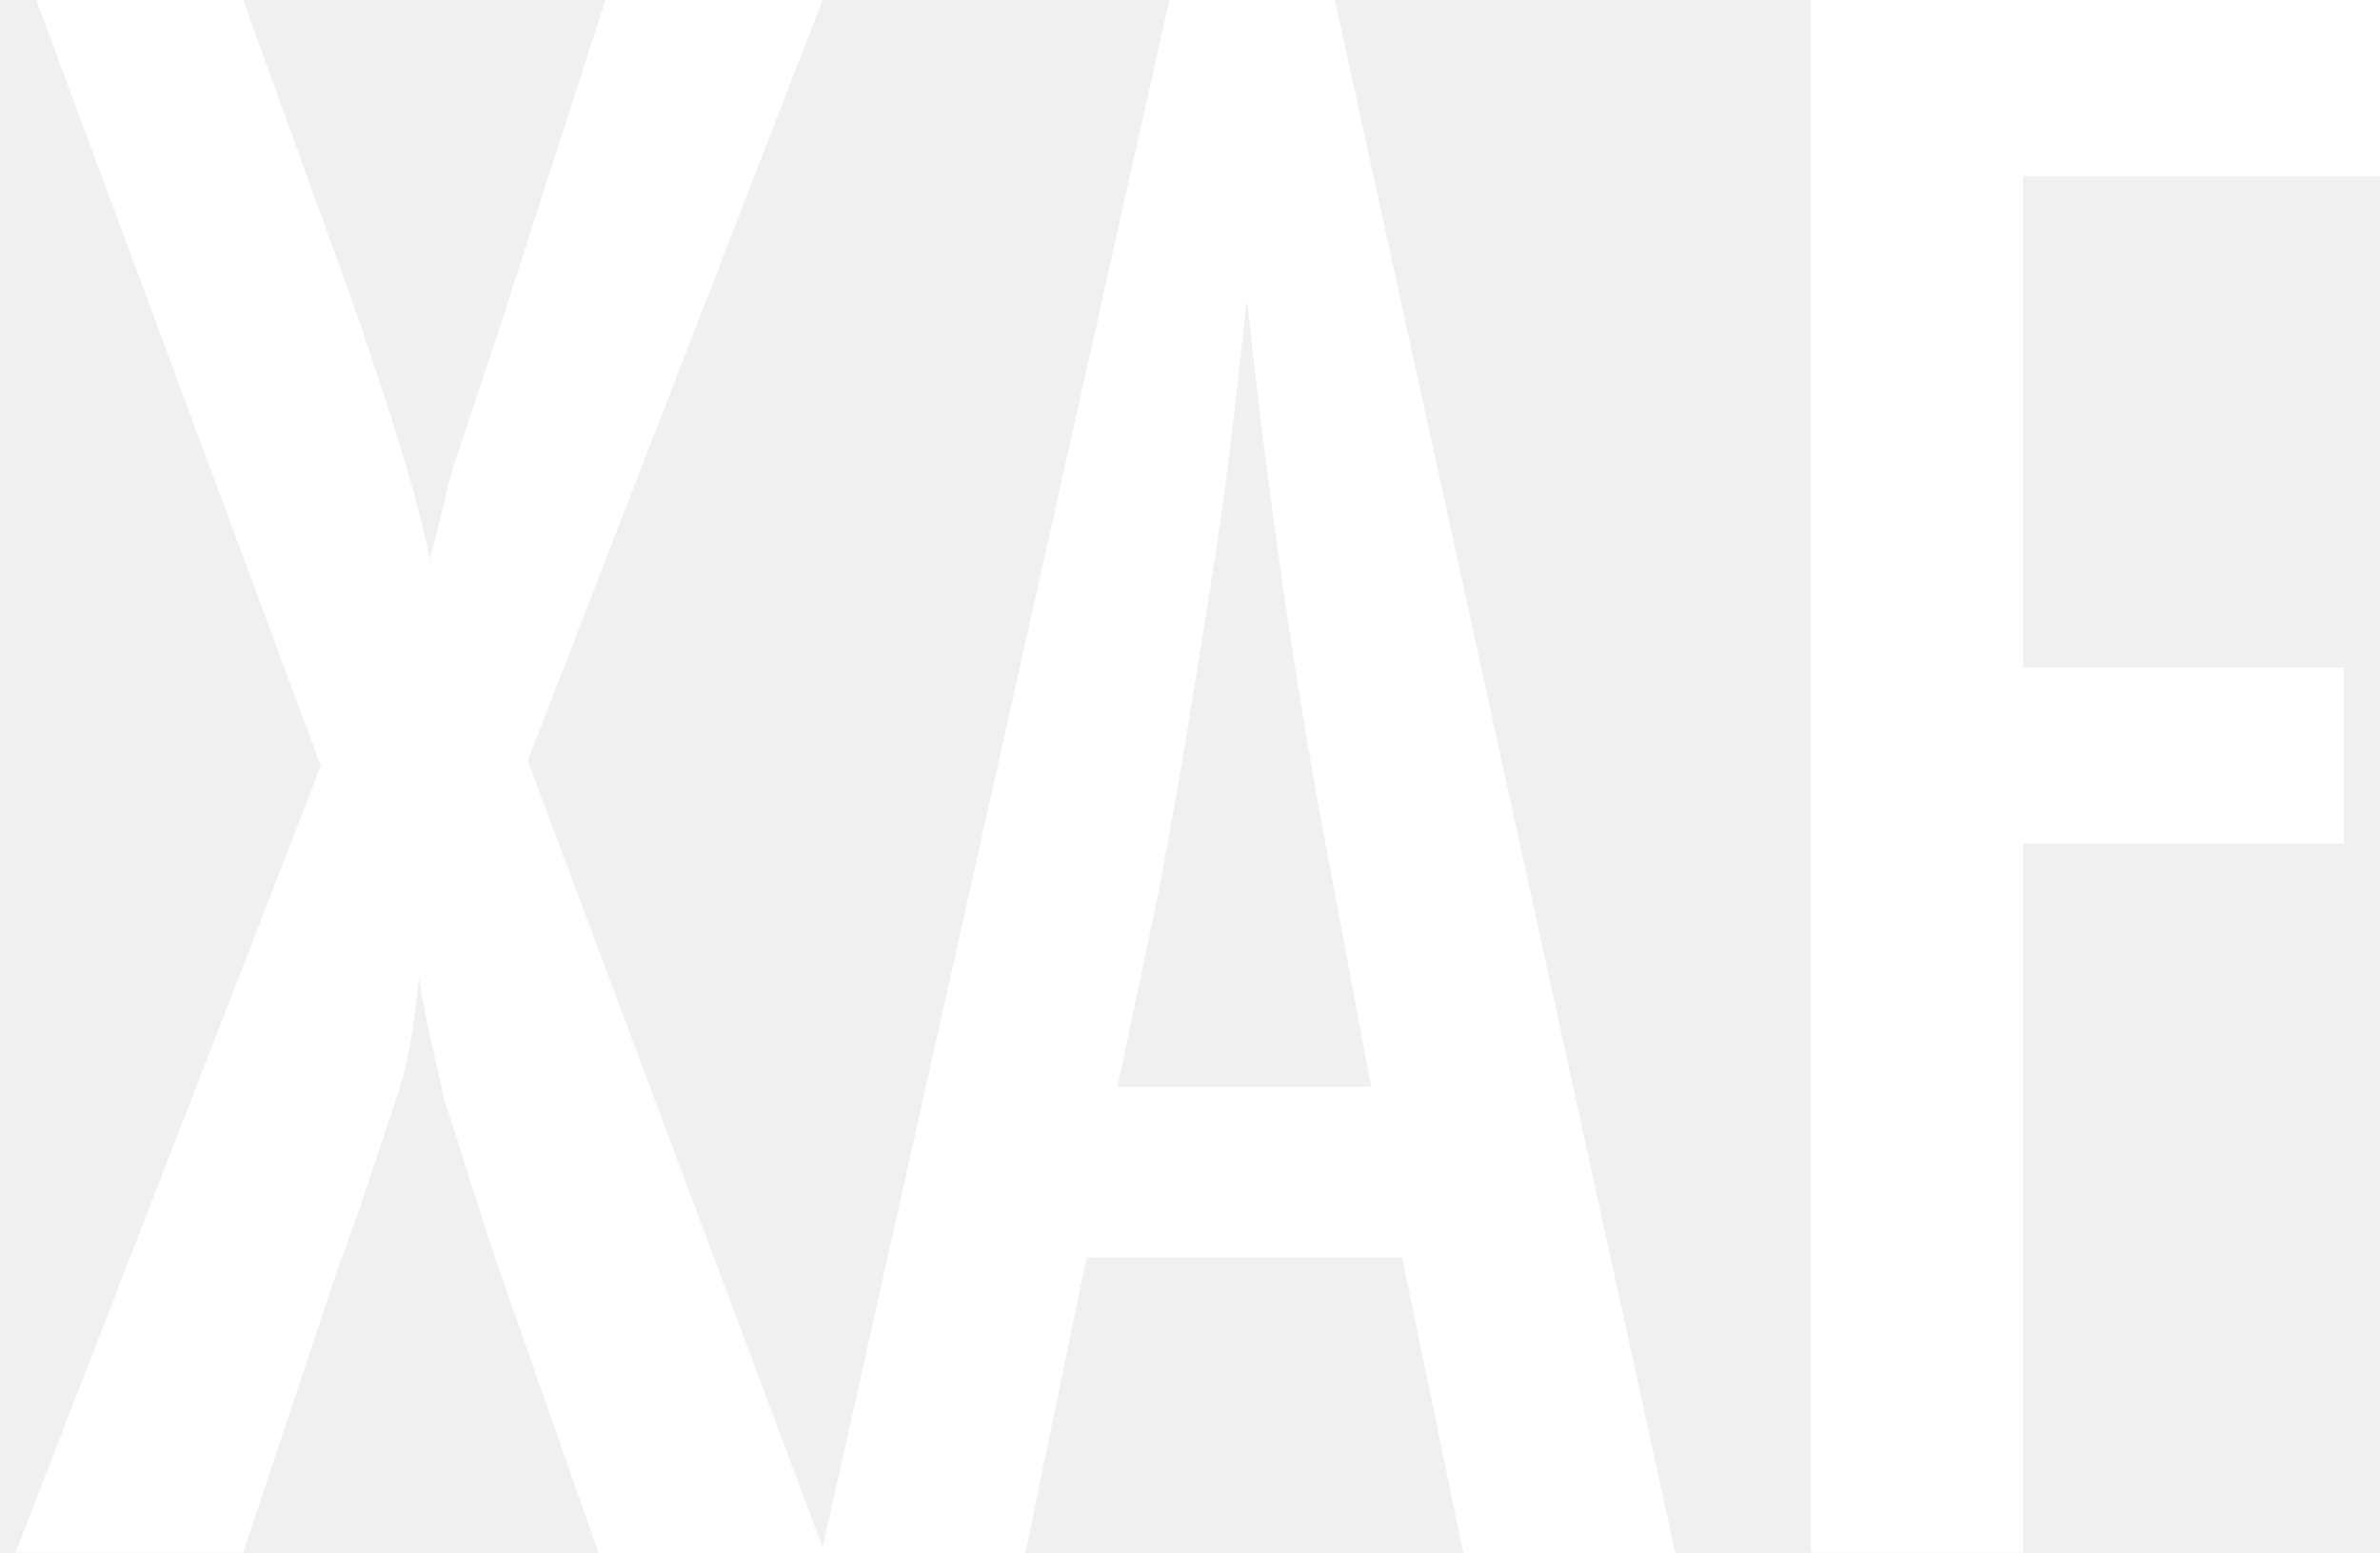
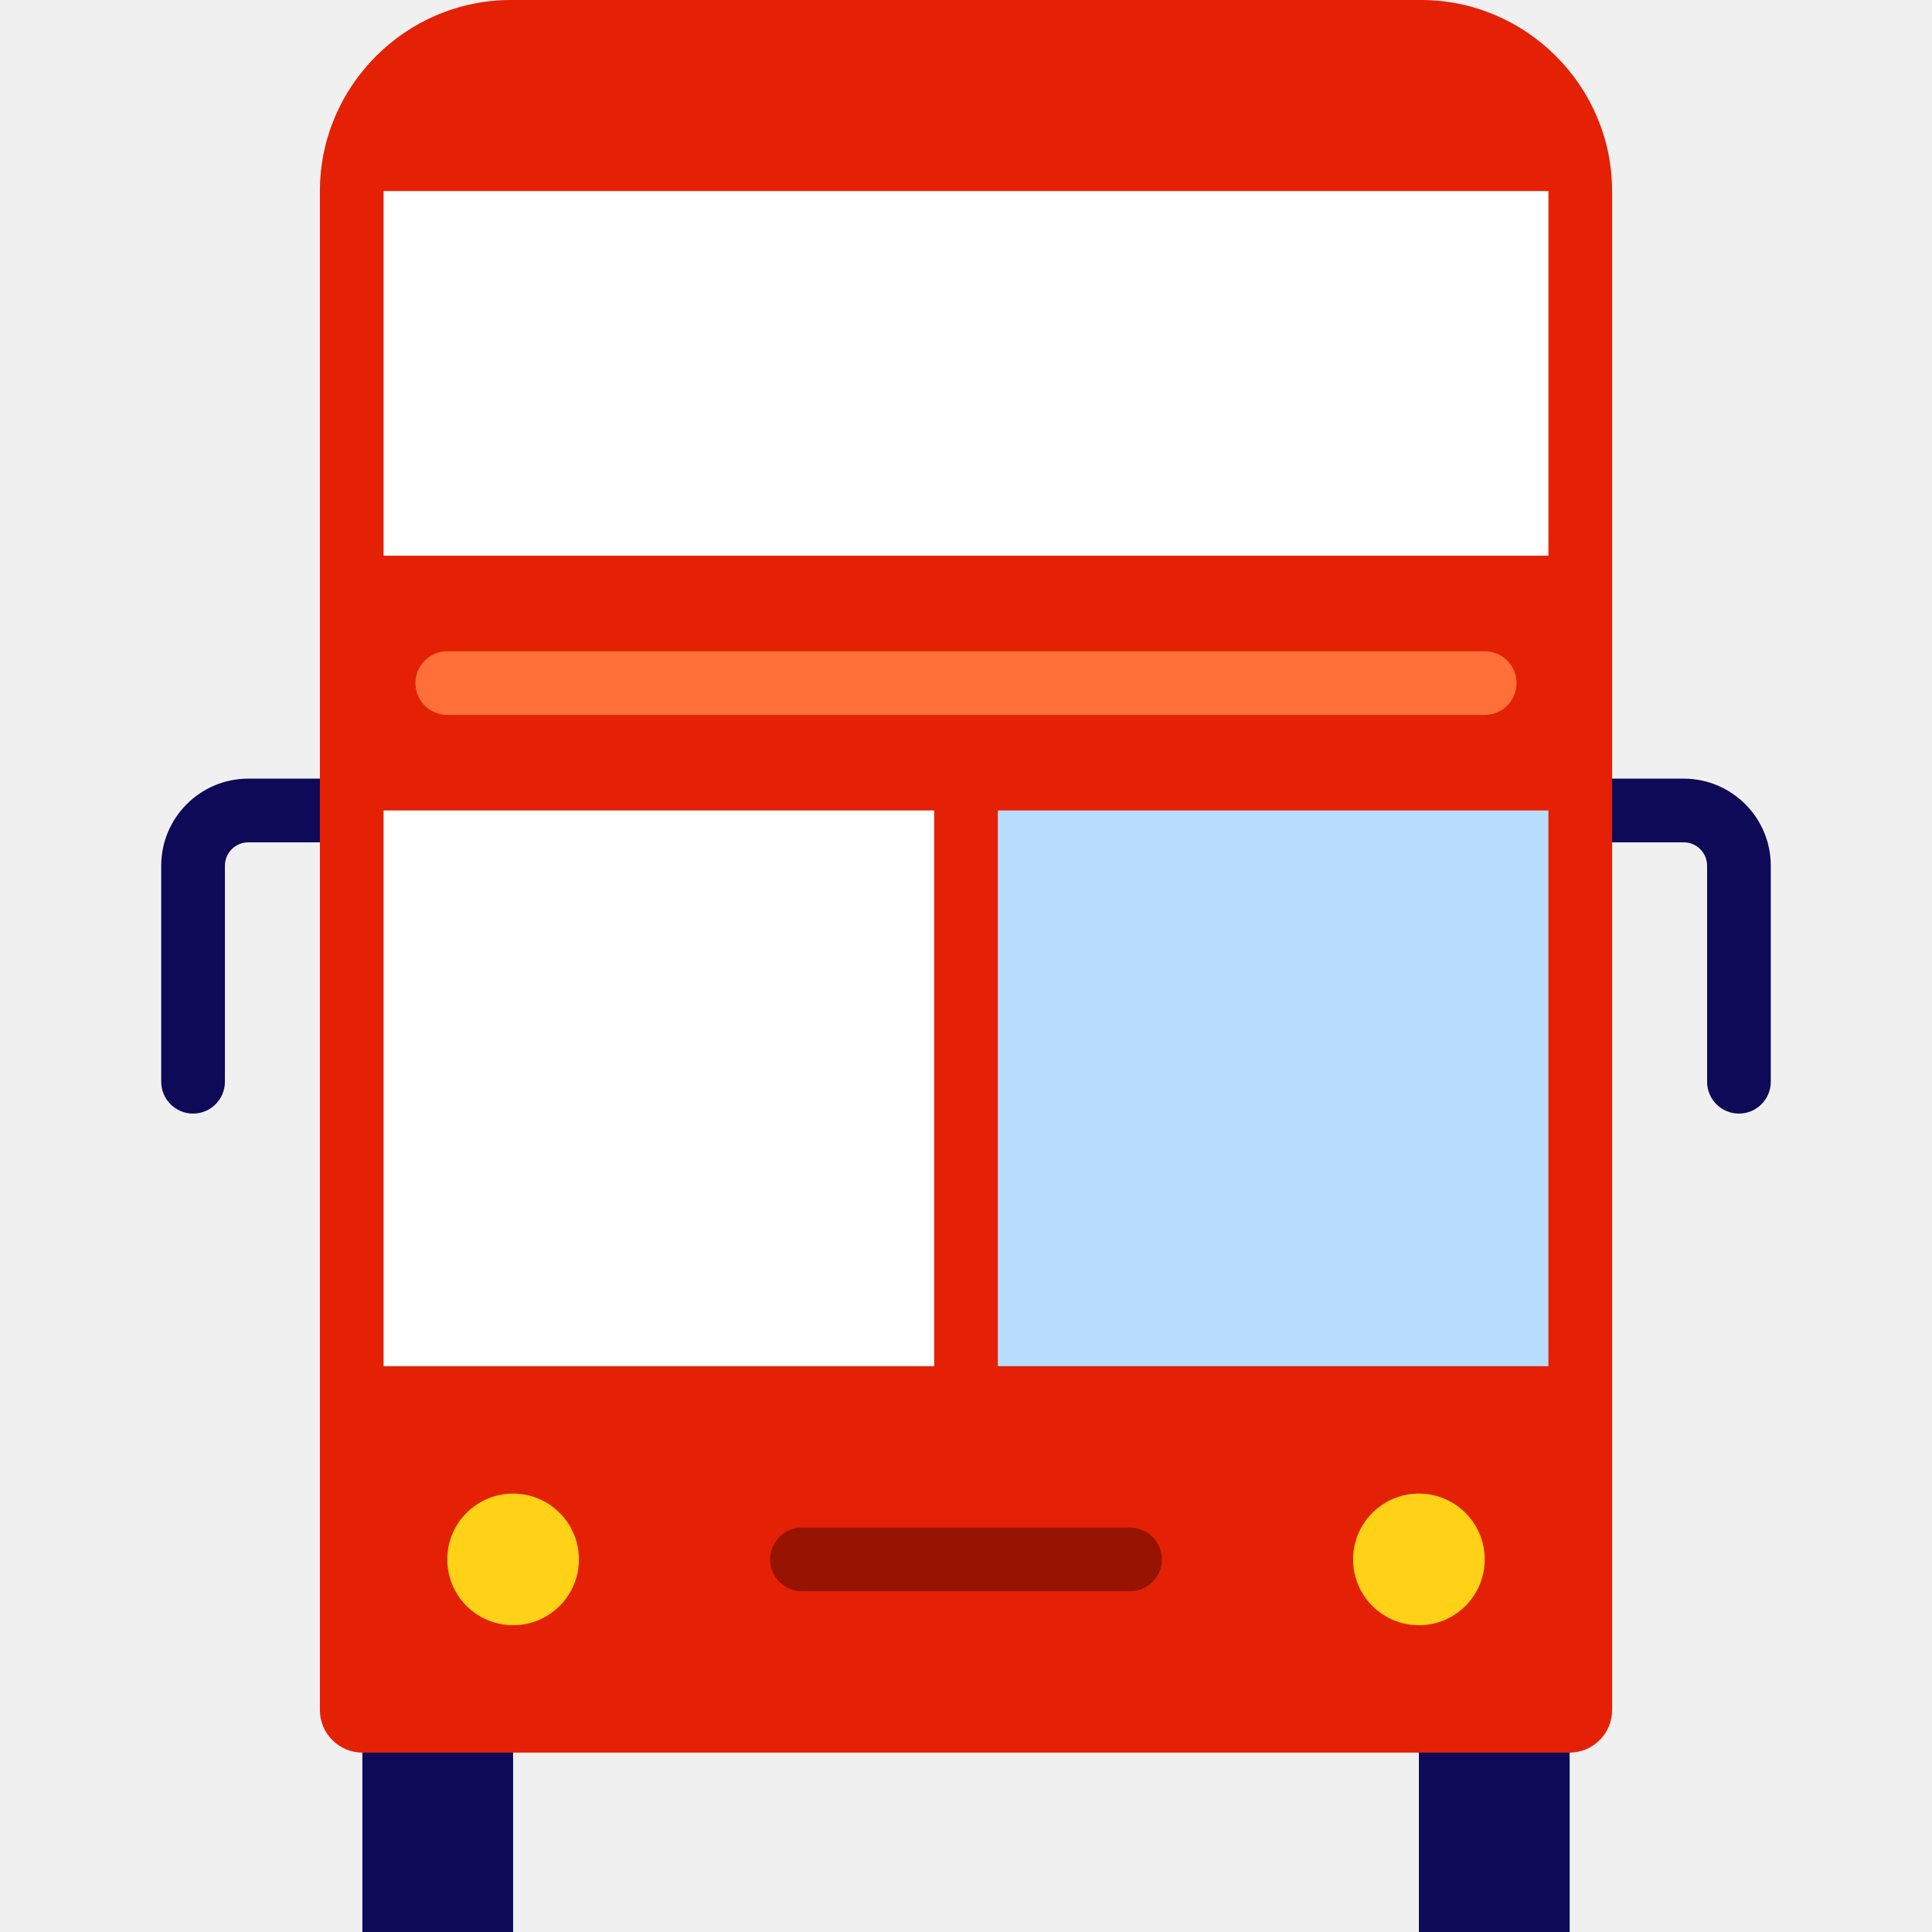
- <svg xmlns="http://www.w3.org/2000/svg" version="1.1" id="_x31_" x="0px" y="0px" viewBox="0 0 46 30" style="enable-background:new 0 0 46 30;" xml:space="preserve">
-   <style type="text/css">
- 	.st0{fill:#FFFFFF;}
- </style>
-   <path id="_x33_" class="st0" d="M25.8,0h-3.2l-6.7,29.9l-5.7-15.2L15.9,0h-4.2l-2,6.2L9.4,7.1C9.2,7.7,9,8.3,8.8,8.9  c-0.2,0.6-0.3,1.3-0.5,1.9c-0.2-1.1-0.7-2.7-1.5-5L4.7,0h-4l5.5,14.8L0.3,30h4.4l1.8-5.4l0.4-1.1l0.7-2.1c0.3-0.8,0.4-1.6,0.5-2.5  c0.1,0.7,0.3,1.5,0.5,2.4c0.3,0.9,0.6,1.9,1,3.1l2,5.7h4.2h0h4l1.2-5.8h6.1l1.2,5.8h4.1L25.8,0z M21.6,21l0.8-3.8  c0.4-2.1,0.7-4,1-5.9c0.3-1.8,0.5-3.7,0.7-5.5c0.4,3.7,0.9,7.2,1.5,10.4l0.9,4.8H21.6z" />
-   <polygon id="_x32_" class="st0" points="46,0 35,0 35,30 39.1,30 39.1,16.3 45.3,16.3 45.3,12.9 39.1,12.9 39.1,3.4 46,3.4 " />
+ <svg xmlns="http://www.w3.org/2000/svg" version="1.1" id="Layer_1" viewBox="0 0 512 512" xml:space="preserve">
+   <g>
+     <path style="fill:#0E0A57;" d="M460.836,295.11c-4.661,0-8.44-3.779-8.44-8.44v-57.255c0-3.413-2.776-6.189-6.189-6.189H65.793   c-3.413,0-6.189,2.776-6.189,6.189v57.255c0,4.661-3.779,8.44-8.44,8.44s-8.44-3.779-8.44-8.44v-57.255   c0-12.72,10.348-23.068,23.068-23.068h380.415c12.72,0,23.068,10.348,23.068,23.068v57.255   C469.276,291.331,465.497,295.11,460.836,295.11z" />
+     <rect x="376.022" y="453.204" style="fill:#0E0A57;" width="39.947" height="58.796" />
+     <rect x="96.031" y="453.204" style="fill:#0E0A57;" width="39.947" height="58.796" />
+   </g>
+   <path style="fill:#E42105;" d="M376.588,0H135.412c-27.851,0-50.637,22.787-50.637,50.637v402.567  c0,6.189,5.064,11.253,11.253,11.253h319.945c6.189,0,11.253-5.064,11.253-11.253V50.637C427.225,22.787,404.438,0,376.588,0z" />
+   <rect x="101.657" y="50.637" style="fill:#FFFFFF;" width="308.697" height="96.627" />
+   <path style="fill:#961300;" d="M299.469,421.697h-86.939c-4.661,0-8.44-3.779-8.44-8.44s3.779-8.44,8.44-8.44h86.94  c4.661,0,8.44,3.779,8.44,8.44S304.13,421.697,299.469,421.697z" />
+   <rect x="101.657" y="214.781" style="fill:#FFFFFF;" width="145.903" height="147.265" />
+   <rect x="264.44" y="214.781" style="fill:#B8DDFF;" width="145.903" height="147.265" />
+   <g>
+     <circle style="fill:#FFD117;" cx="135.978" cy="413.257" r="17.442" />
+     <circle style="fill:#FFD117;" cx="376.022" cy="413.257" r="17.442" />
+   </g>
+   <path style="fill:#FF7039;" d="M393.467,189.468H118.533c-4.661,0-8.44-3.779-8.44-8.44s3.779-8.44,8.44-8.44h274.934  c4.661,0,8.44,3.779,8.44,8.44S398.128,189.468,393.467,189.468z" />
</svg>
